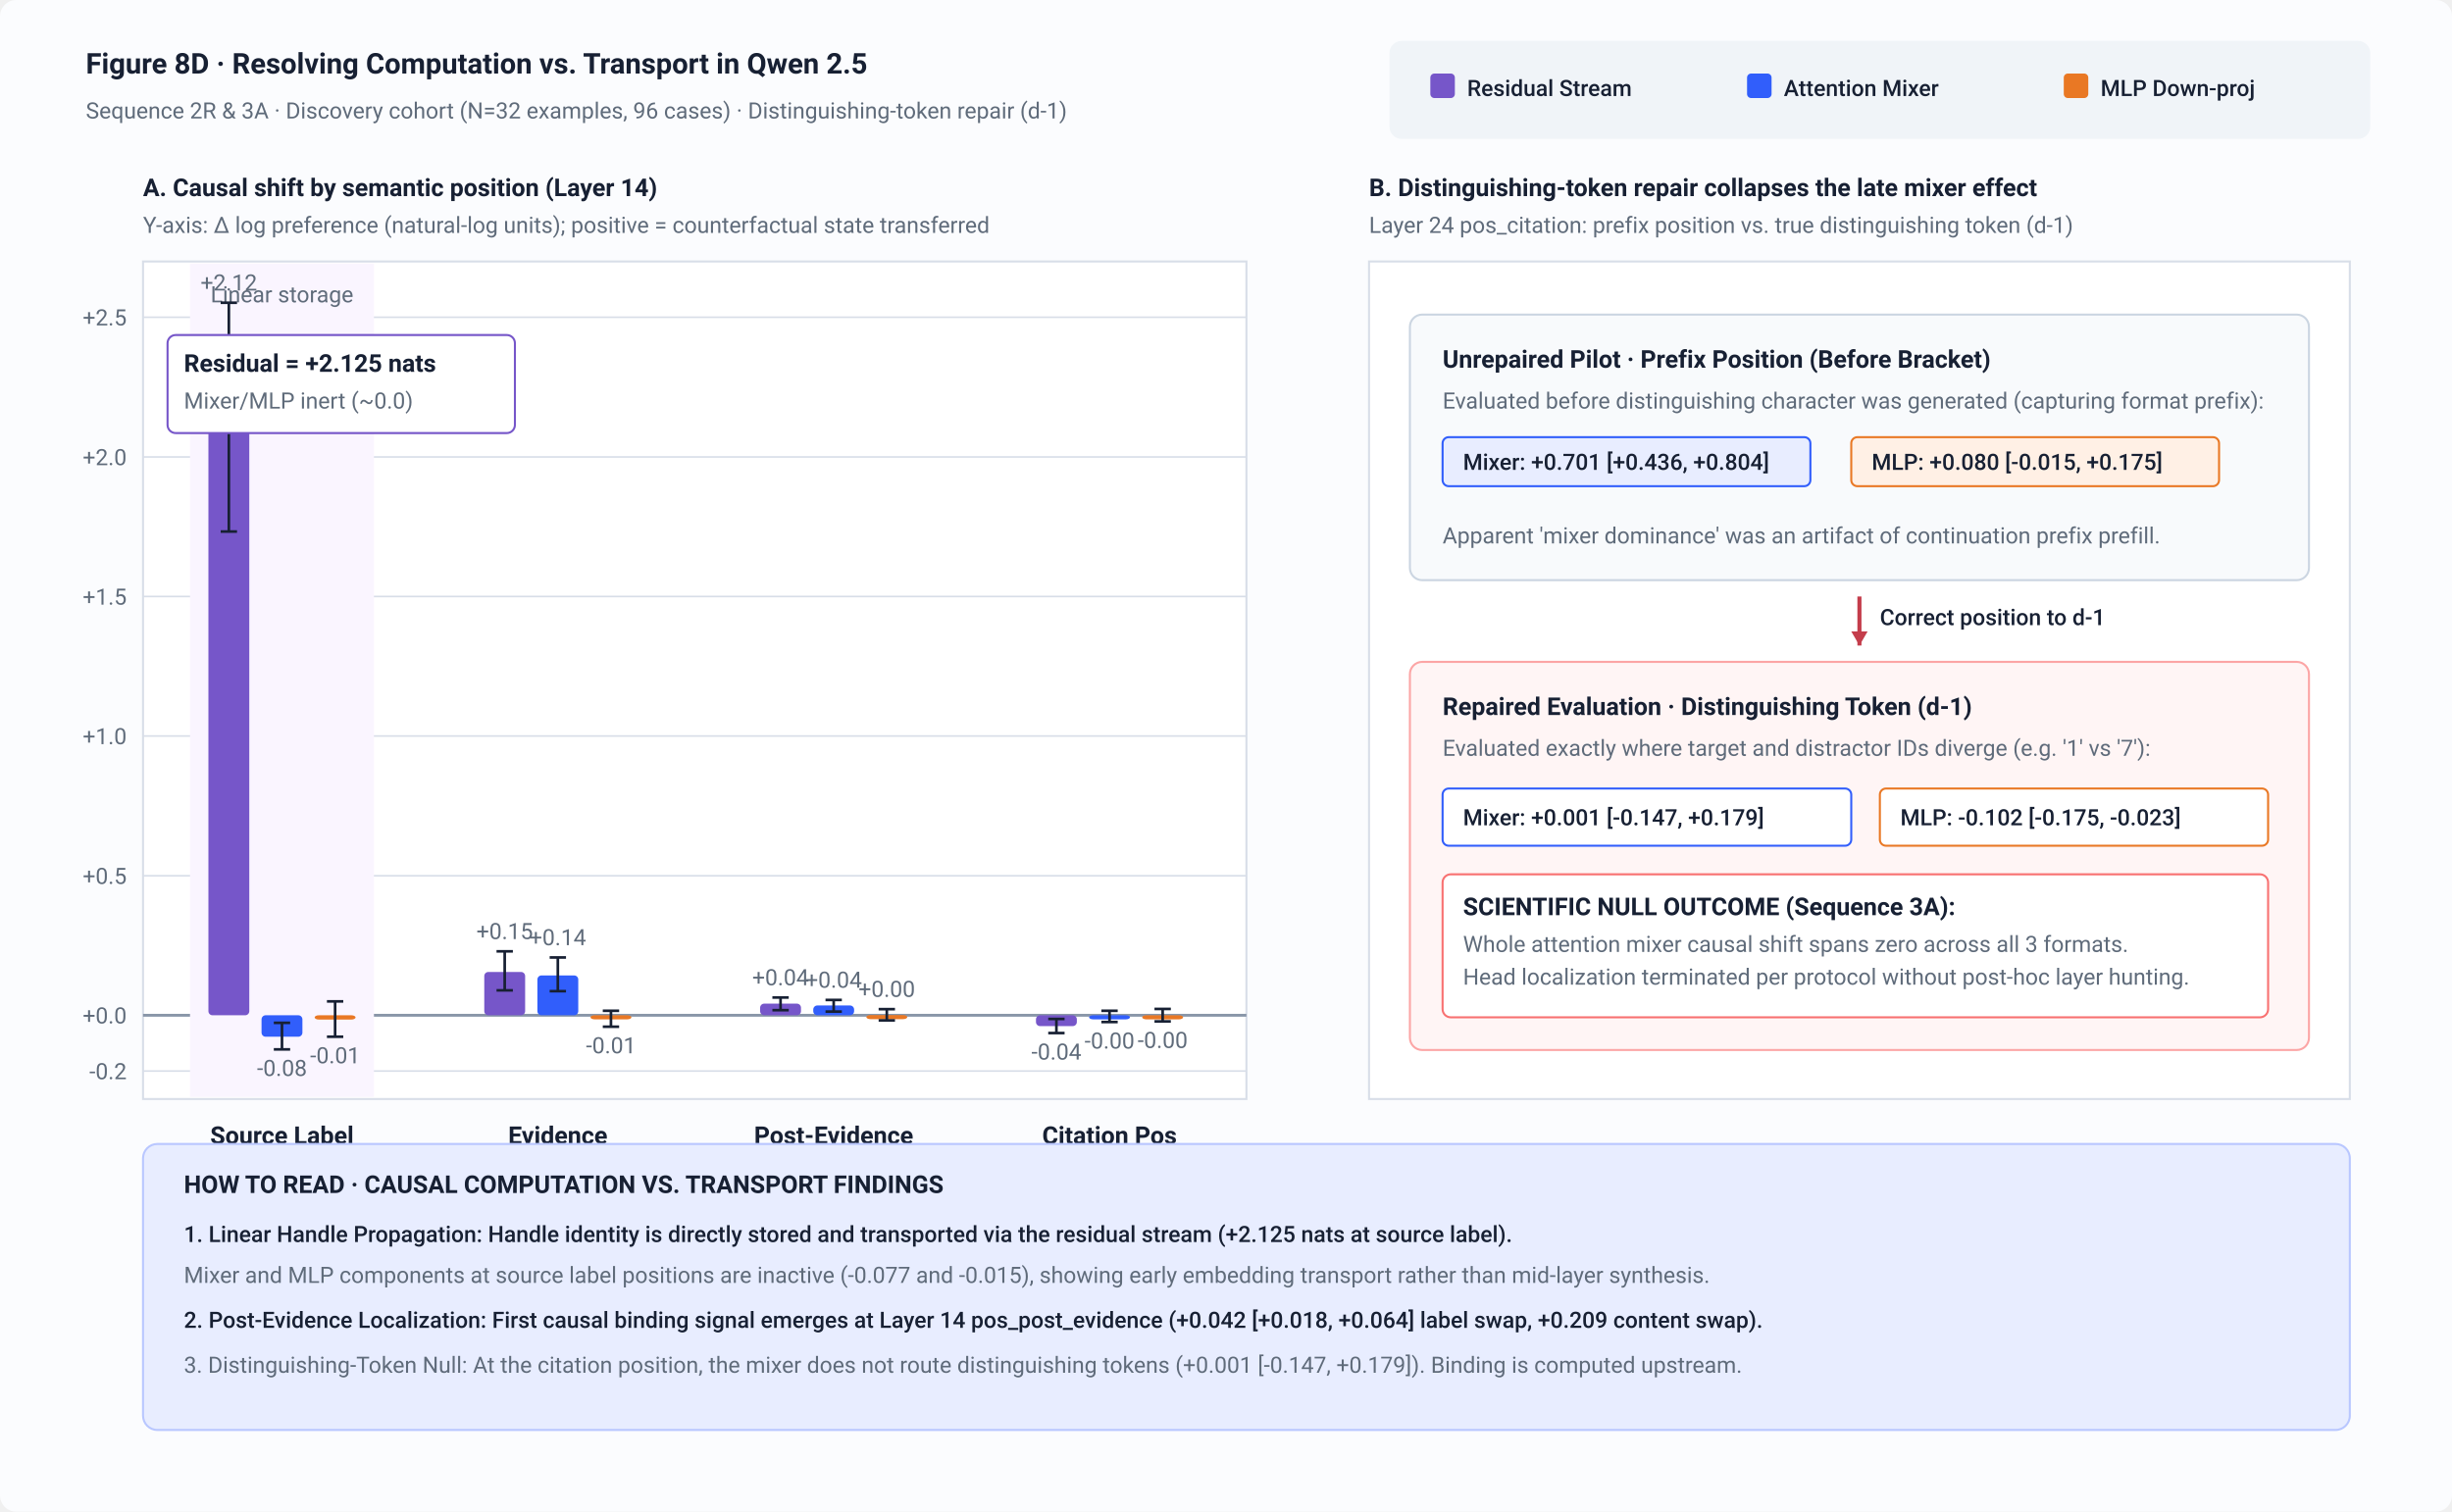
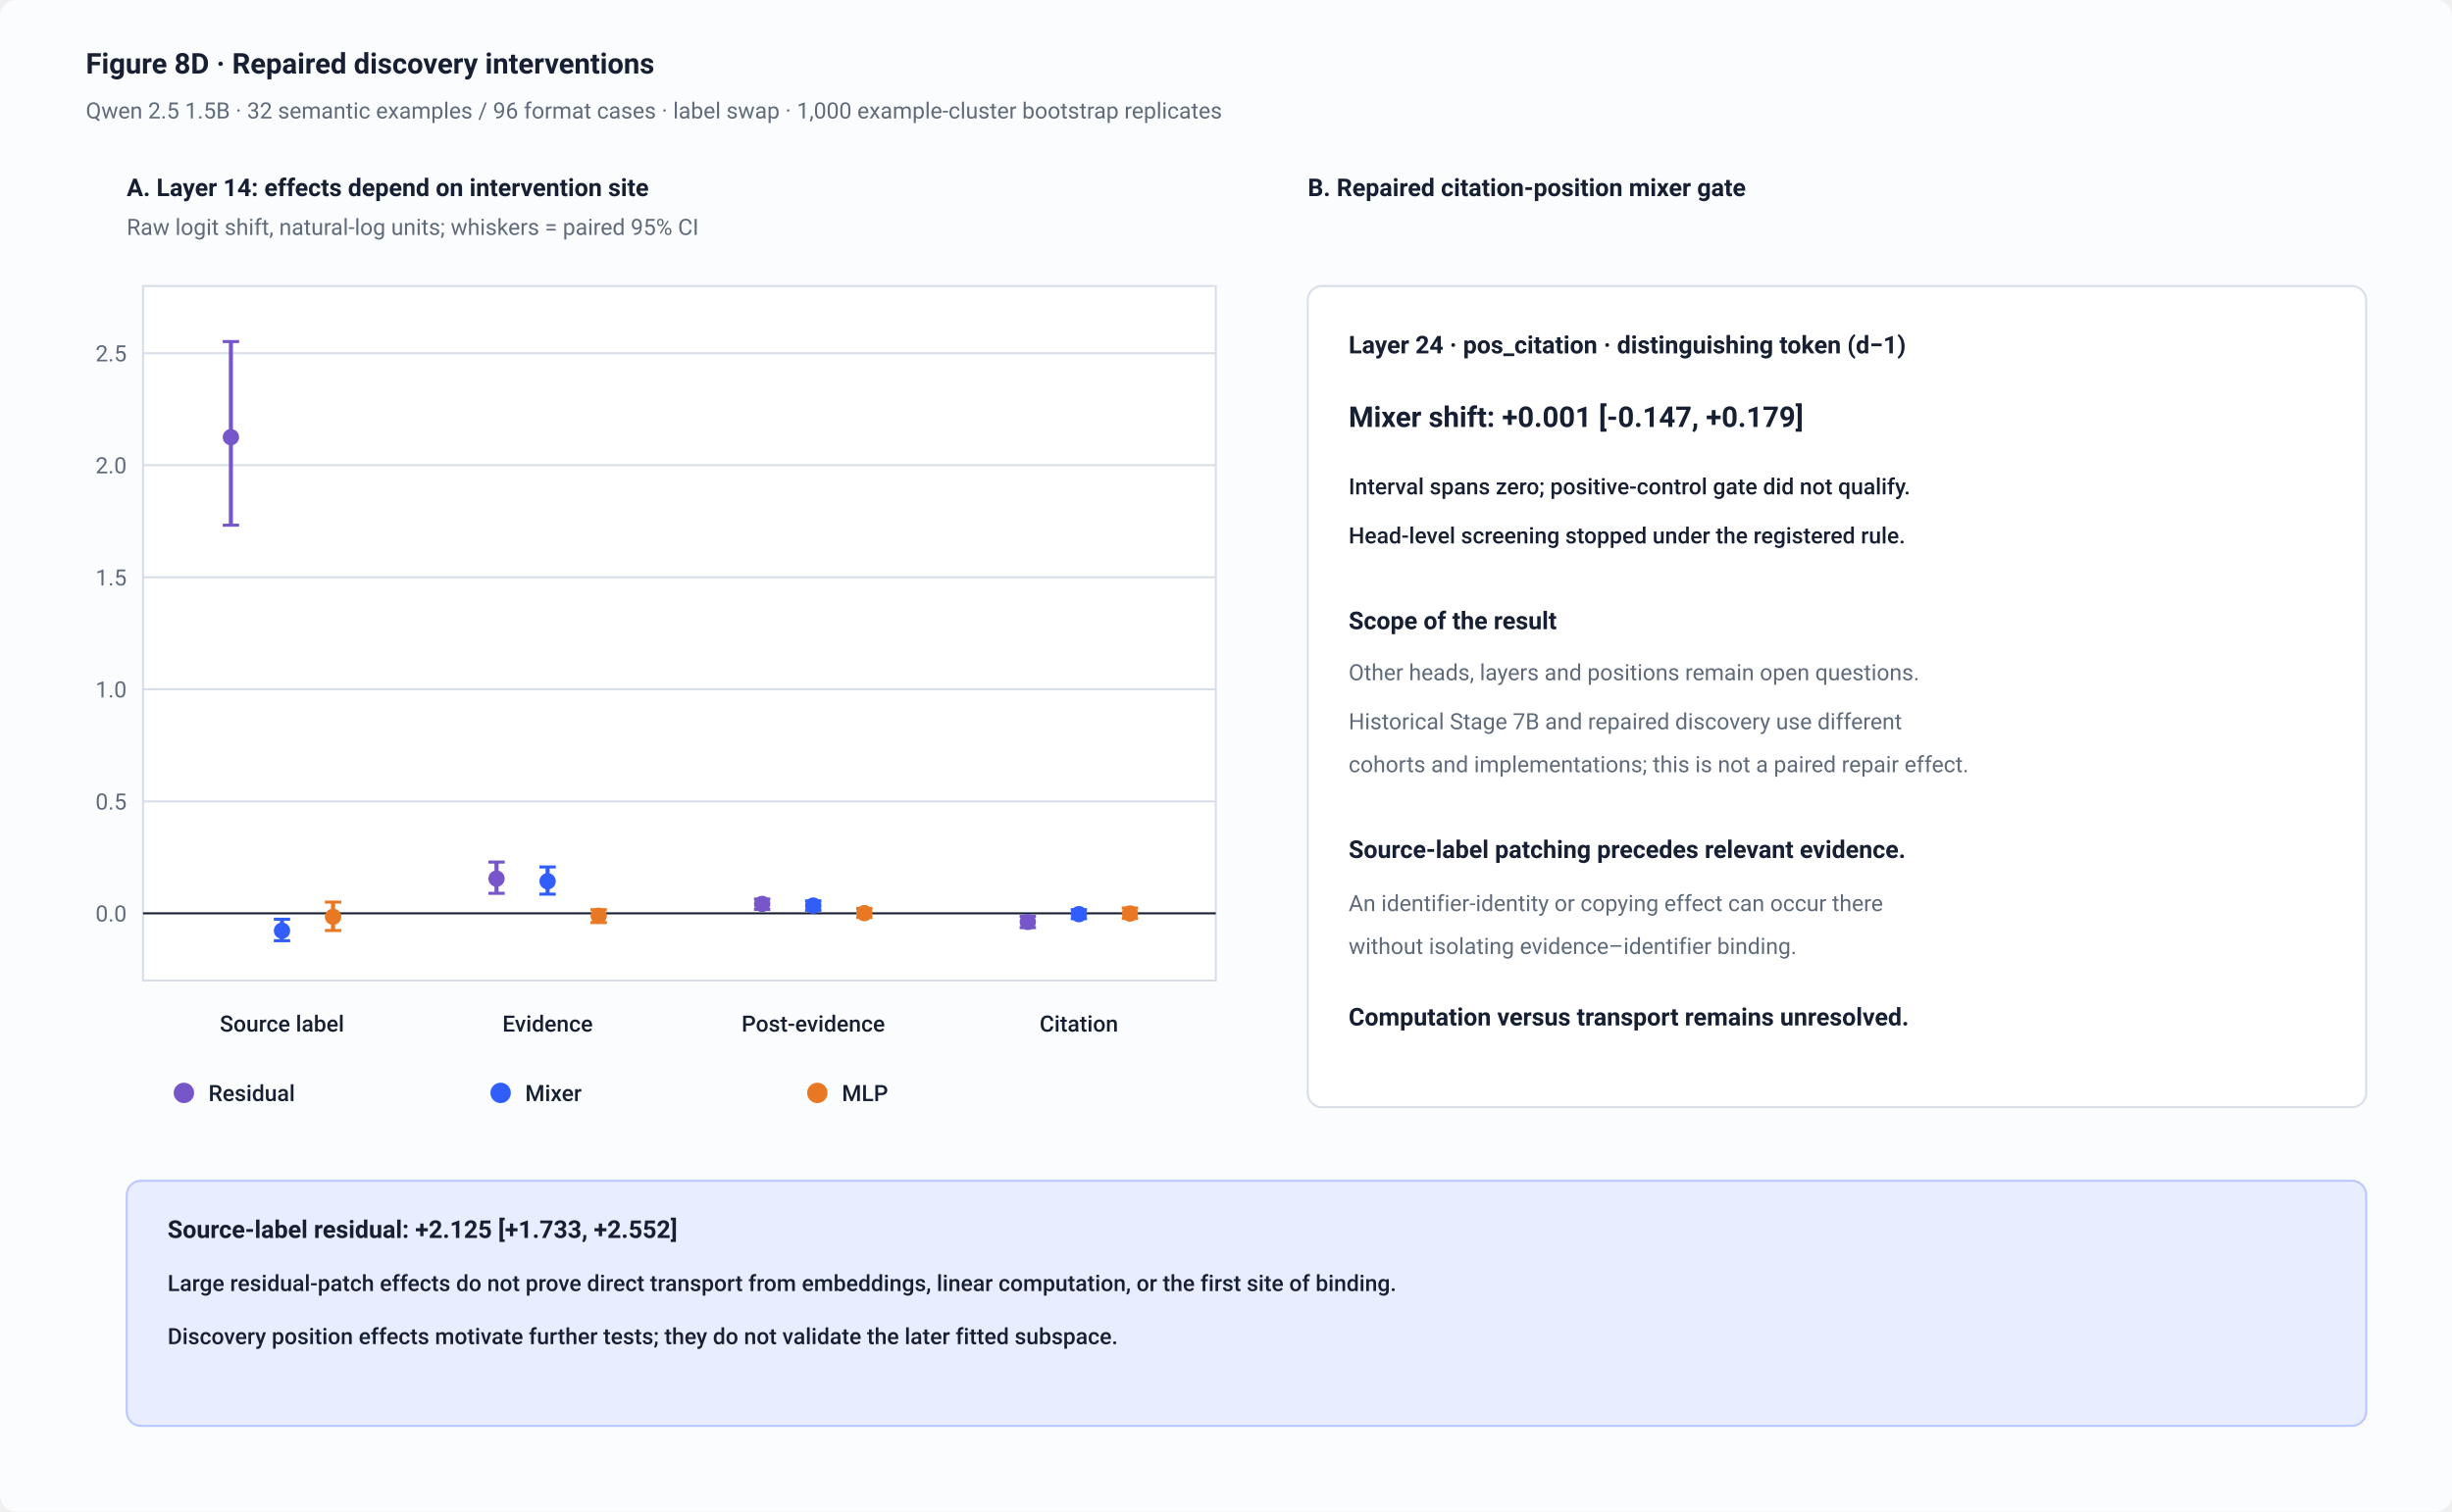
<svg xmlns="http://www.w3.org/2000/svg" viewBox="0 0 1200 740" role="img" aria-labelledby="title desc">
  <style>
text { font-family: -apple-system, BlinkMacSystemFont, "Segoe UI", Roboto, Helvetica, Arial, sans-serif; fill: #172033; }
.axis { stroke: #8c9ba5; stroke-width: 1.2; }
.grid { stroke: #d8dee8; stroke-width: 0.8; stroke-dasharray: 3 3; }
.muted { fill: #5f6b7a; font-size: 11px; }
.title { font-size: 14px; font-weight: 700; }
.label { font-size: 12px; font-weight: 600; }
.legend { font-size: 11px; font-weight: 500; }
</style>
  <rect width="1200" height="740" fill="#fbfcfe" rx="8" />
-   <text x="42.0" y="36.0" class="title">Figure 8D · Resolving Computation vs. Transport in Qwen 2.5</text>
-   <text x="42.0" y="58.0" class="muted">Sequence 2R &amp; 3A · Discovery cohort (N=32 examples, 96 cases) · Distinguishing-token repair (d-1)</text>
-   <rect x="680.0" y="20.0" width="480.0" height="48.0" fill="#f0f4f8" stroke="none" rx="6" />
-   <rect x="700.0" y="36.0" width="12.0" height="12.0" fill="#7656c9" stroke="none" rx="2" />
-   <text x="718.0" y="47.0" class="legend">Residual Stream</text>
-   <rect x="855.0" y="36.0" width="12.0" height="12.0" fill="#315efb" stroke="none" rx="2" />
-   <text x="873.0" y="47.0" class="legend">Attention Mixer</text>
-   <rect x="1010.0" y="36.0" width="12.0" height="12.0" fill="#e97824" stroke="none" rx="2" />
-   <text x="1028.0" y="47.0" class="legend">MLP Down-proj</text>
-   <text x="70.0" y="96.0" class="label">A. Causal shift by semantic position (Layer 14)</text>
-   <text x="70.0" y="114.0" class="muted">Y-axis: Δ log preference (natural-log units); positive = counterfactual state transferred</text>
-   <rect x="70.0" y="128.0" width="540.0" height="410.0" fill="#ffffff" stroke="#d8dee8" rx="0" />
-   <line x1="70.0" y1="524.3" x2="610.0" y2="524.3" stroke="#d8dee8" stroke-width="0.8" />
-   <text x="62.0" y="528.3" class="muted" text-anchor="end">-0.2</text>
-   <line x1="70.0" y1="497.0" x2="610.0" y2="497.0" stroke="#8996a8" stroke-width="1.4" />
-   <text x="62.0" y="501.0" class="muted" text-anchor="end">+0.0</text>
-   <line x1="70.0" y1="428.7" x2="610.0" y2="428.7" stroke="#d8dee8" stroke-width="0.8" />
-   <text x="62.0" y="432.7" class="muted" text-anchor="end">+0.5</text>
-   <line x1="70.0" y1="360.3" x2="610.0" y2="360.3" stroke="#d8dee8" stroke-width="0.8" />
-   <text x="62.0" y="364.3" class="muted" text-anchor="end">+1.0</text>
-   <line x1="70.0" y1="292.0" x2="610.0" y2="292.0" stroke="#d8dee8" stroke-width="0.8" />
-   <text x="62.0" y="296.0" class="muted" text-anchor="end">+1.5</text>
-   <line x1="70.0" y1="223.7" x2="610.0" y2="223.7" stroke="#d8dee8" stroke-width="0.8" />
-   <text x="62.0" y="227.7" class="muted" text-anchor="end">+2.0</text>
-   <line x1="70.0" y1="155.3" x2="610.0" y2="155.3" stroke="#d8dee8" stroke-width="0.8" />
-   <text x="62.0" y="159.3" class="muted" text-anchor="end">+2.5</text>
-   <rect x="93.0" y="129.0" width="90.0" height="408.0" fill="#faf5ff" stroke="none" rx="0" />
-   <text x="138.0" y="148.0" class="muted" text-anchor="middle" fill="#7656c9">Linear storage</text>
-   <rect x="102.0" y="206.6" width="20.0" height="290.4" fill="#7656c9" stroke="none" rx="2" />
-   <line x1="112.0" y1="148.2" x2="112.0" y2="260.2" stroke="#172033" stroke-width="1.3" />
-   <line x1="108.0" y1="148.2" x2="116.0" y2="148.2" stroke="#172033" stroke-width="1.3" />
-   <line x1="108.0" y1="260.2" x2="116.0" y2="260.2" stroke="#172033" stroke-width="1.3" />
-   <text x="112.0" y="142.2" class="muted" text-anchor="middle" fill="#7656c9">+2.12</text>
-   <rect x="128.0" y="497.0" width="20.0" height="10.5" fill="#315efb" stroke="none" rx="2" />
-   <line x1="138.0" y1="500.7" x2="138.0" y2="513.7" stroke="#172033" stroke-width="1.3" />
-   <line x1="134.0" y1="500.7" x2="142.0" y2="500.7" stroke="#172033" stroke-width="1.3" />
-   <line x1="134.0" y1="513.7" x2="142.0" y2="513.7" stroke="#172033" stroke-width="1.3" />
-   <text x="138.0" y="526.7" class="muted" text-anchor="middle" fill="#315efb">-0.08</text>
-   <rect x="154.0" y="497.0" width="20.0" height="2.1" fill="#e97824" stroke="none" rx="2" />
-   <line x1="164.0" y1="490.2" x2="164.0" y2="507.5" stroke="#172033" stroke-width="1.3" />
-   <line x1="160.0" y1="490.2" x2="168.0" y2="490.2" stroke="#172033" stroke-width="1.3" />
-   <line x1="160.0" y1="507.5" x2="168.0" y2="507.5" stroke="#172033" stroke-width="1.3" />
-   <text x="164.0" y="520.5" class="muted" text-anchor="middle" fill="#e97824">-0.01</text>
-   <text x="138.0" y="560.0" class="label" text-anchor="middle">Source Label</text>
-   <rect x="237.0" y="475.8" width="20.0" height="21.2" fill="#7656c9" stroke="none" rx="2" />
-   <line x1="247.0" y1="465.7" x2="247.0" y2="484.8" stroke="#172033" stroke-width="1.3" />
-   <line x1="243.0" y1="465.7" x2="251.0" y2="465.7" stroke="#172033" stroke-width="1.3" />
-   <line x1="243.0" y1="484.8" x2="251.0" y2="484.8" stroke="#172033" stroke-width="1.3" />
-   <text x="247.0" y="459.7" class="muted" text-anchor="middle" fill="#7656c9">+0.15</text>
-   <rect x="263.0" y="477.5" width="20.0" height="19.5" fill="#315efb" stroke="none" rx="2" />
-   <line x1="273.0" y1="468.7" x2="273.0" y2="485.2" stroke="#172033" stroke-width="1.3" />
-   <line x1="269.0" y1="468.7" x2="277.0" y2="468.7" stroke="#172033" stroke-width="1.3" />
-   <line x1="269.0" y1="485.2" x2="277.0" y2="485.2" stroke="#172033" stroke-width="1.3" />
-   <text x="273.0" y="462.7" class="muted" text-anchor="middle" fill="#315efb">+0.14</text>
-   <rect x="289.0" y="497.0" width="20.0" height="2.0" fill="#e97824" stroke="none" rx="2" />
-   <line x1="299.0" y1="494.8" x2="299.0" y2="502.6" stroke="#172033" stroke-width="1.3" />
-   <line x1="295.0" y1="494.8" x2="303.0" y2="494.8" stroke="#172033" stroke-width="1.3" />
-   <line x1="295.0" y1="502.6" x2="303.0" y2="502.6" stroke="#172033" stroke-width="1.3" />
-   <text x="299.0" y="515.6" class="muted" text-anchor="middle" fill="#e97824">-0.01</text>
-   <text x="273.0" y="560.0" class="label" text-anchor="middle">Evidence</text>
-   <rect x="372.0" y="491.3" width="20.0" height="5.7" fill="#7656c9" stroke="none" rx="2" />
-   <line x1="382.0" y1="488.3" x2="382.0" y2="494.5" stroke="#172033" stroke-width="1.3" />
-   <line x1="378.0" y1="488.3" x2="386.0" y2="488.3" stroke="#172033" stroke-width="1.3" />
-   <line x1="378.0" y1="494.5" x2="386.0" y2="494.5" stroke="#172033" stroke-width="1.3" />
-   <text x="382.0" y="482.3" class="muted" text-anchor="middle" fill="#7656c9">+0.04</text>
-   <rect x="398.0" y="492.2" width="20.0" height="4.8" fill="#315efb" stroke="none" rx="2" />
-   <line x1="408.0" y1="489.5" x2="408.0" y2="495.2" stroke="#172033" stroke-width="1.3" />
-   <line x1="404.0" y1="489.5" x2="412.0" y2="489.5" stroke="#172033" stroke-width="1.3" />
-   <line x1="404.0" y1="495.2" x2="412.0" y2="495.2" stroke="#172033" stroke-width="1.3" />
-   <text x="408.0" y="483.5" class="muted" text-anchor="middle" fill="#315efb">+0.04</text>
-   <rect x="424.0" y="496.9" width="20.0" height="2.0" fill="#e97824" stroke="none" rx="2" />
-   <line x1="434.0" y1="494.0" x2="434.0" y2="499.5" stroke="#172033" stroke-width="1.3" />
-   <line x1="430.0" y1="494.0" x2="438.0" y2="494.0" stroke="#172033" stroke-width="1.3" />
-   <line x1="430.0" y1="499.5" x2="438.0" y2="499.5" stroke="#172033" stroke-width="1.3" />
-   <text x="434.0" y="488.0" class="muted" text-anchor="middle" fill="#e97824">+0.00</text>
-   <text x="408.0" y="560.0" class="label" text-anchor="middle">Post-Evidence</text>
-   <rect x="507.0" y="497.0" width="20.0" height="5.3" fill="#7656c9" stroke="none" rx="2" />
-   <line x1="517.0" y1="498.8" x2="517.0" y2="505.7" stroke="#172033" stroke-width="1.3" />
-   <line x1="513.0" y1="498.8" x2="521.0" y2="498.8" stroke="#172033" stroke-width="1.3" />
-   <line x1="513.0" y1="505.7" x2="521.0" y2="505.7" stroke="#172033" stroke-width="1.3" />
-   <text x="517.0" y="518.7" class="muted" text-anchor="middle" fill="#7656c9">-0.04</text>
-   <rect x="533.0" y="497.0" width="20.0" height="2.0" fill="#315efb" stroke="none" rx="2" />
-   <line x1="543.0" y1="494.8" x2="543.0" y2="500.3" stroke="#172033" stroke-width="1.3" />
-   <line x1="539.0" y1="494.8" x2="547.0" y2="494.8" stroke="#172033" stroke-width="1.3" />
-   <line x1="539.0" y1="500.3" x2="547.0" y2="500.3" stroke="#172033" stroke-width="1.3" />
-   <text x="543.0" y="513.3" class="muted" text-anchor="middle" fill="#315efb">-0.00</text>
-   <rect x="559.0" y="497.0" width="20.0" height="2.0" fill="#e97824" stroke="none" rx="2" />
-   <line x1="569.0" y1="493.9" x2="569.0" y2="500.0" stroke="#172033" stroke-width="1.3" />
-   <line x1="565.0" y1="493.9" x2="573.0" y2="493.9" stroke="#172033" stroke-width="1.3" />
-   <line x1="565.0" y1="500.0" x2="573.0" y2="500.0" stroke="#172033" stroke-width="1.3" />
-   <text x="569.0" y="513.0" class="muted" text-anchor="middle" fill="#e97824">-0.00</text>
-   <text x="543.0" y="560.0" class="label" text-anchor="middle">Citation Pos</text>
-   <rect x="82.0" y="164.0" width="170.0" height="48.0" fill="#ffffff" stroke="#7656c9" rx="4" />
-   <text x="90.0" y="182.0" class="label" fill="#7656c9">Residual = +2.125 nats</text>
-   <text x="90.0" y="200.0" class="muted">Mixer/MLP inert (~0.0)</text>
-   <text x="670.0" y="96.0" class="label">B. Distinguishing-token repair collapses the late mixer effect</text>
-   <text x="670.0" y="114.0" class="muted">Layer 24 pos_citation: prefix position vs. true distinguishing token (d-1)</text>
-   <rect x="670.0" y="128.0" width="480.0" height="410.0" fill="#ffffff" stroke="#d8dee8" rx="0" />
-   <rect x="690.0" y="154.0" width="440.0" height="130.0" fill="#f8fafc" stroke="#cbd5e1" rx="6" />
-   <text x="706.0" y="180.0" class="label" fill="#5f6b7a">Unrepaired Pilot · Prefix Position (Before Bracket)</text>
-   <text x="706.0" y="200.0" class="muted">Evaluated before distinguishing character was generated (capturing format prefix):</text>
-   <rect x="706.0" y="214.0" width="180.0" height="24.0" fill="#e8edff" stroke="#315efb" rx="3" />
-   <text x="716.0" y="230.0" class="legend" fill="#315efb">Mixer: +0.701 [+0.436, +0.804]</text>
-   <rect x="906.0" y="214.0" width="180.0" height="24.0" fill="#fff0e5" stroke="#e97824" rx="3" />
-   <text x="916.0" y="230.0" class="legend" fill="#e97824">MLP: +0.080 [-0.015, +0.175]</text>
-   <text x="706.0" y="266.0" class="muted">Apparent 'mixer dominance' was an artifact of continuation prefix prefill.</text>
-   <line x1="910.0" y1="292.0" x2="910.0" y2="316.0" stroke="#c43d4b" stroke-width="2.0" />
-   <polygon points="910.0,316.0 906.0,309.1 914.0,309.1" fill="#c43d4b" stroke="none" stroke-width="1" />
-   <text x="920.0" y="306.0" class="legend" fill="#c43d4b">Correct position to d-1</text>
-   <rect x="690.0" y="324.0" width="440.0" height="190.0" fill="#fff5f5" stroke="#fca5a5" rx="6" />
-   <text x="706.0" y="350.0" class="label" fill="#c43d4b">Repaired Evaluation · Distinguishing Token (d-1)</text>
-   <text x="706.0" y="370.0" class="muted">Evaluated exactly where target and distractor IDs diverge (e.g. '1' vs '7'):</text>
-   <rect x="706.0" y="386.0" width="200.0" height="28.0" fill="#ffffff" stroke="#315efb" rx="3" />
-   <text x="716.0" y="404.0" class="legend" fill="#315efb">Mixer: +0.001 [-0.147, +0.179]</text>
-   <rect x="920.0" y="386.0" width="190.0" height="28.0" fill="#ffffff" stroke="#e97824" rx="3" />
-   <text x="930.0" y="404.0" class="legend" fill="#e97824">MLP: -0.102 [-0.175, -0.023]</text>
-   <rect x="706.0" y="428.0" width="404.0" height="70.0" fill="#ffffff" stroke="#f87171" rx="4" />
-   <text x="716.0" y="448.0" class="label" fill="#c43d4b">SCIENTIFIC NULL OUTCOME (Sequence 3A):</text>
-   <text x="716.0" y="466.0" class="muted">Whole attention mixer causal shift spans zero across all 3 formats.</text>
-   <text x="716.0" y="482.0" class="muted">Head localization terminated per protocol without post-hoc layer hunting.</text>
-   <rect x="70.0" y="560.0" width="1080.0" height="140.0" fill="#e8edff" stroke="#b9c7ff" rx="7" />
-   <text x="90.0" y="584.0" class="label" fill="#315efb">HOW TO READ · CAUSAL COMPUTATION VS. TRANSPORT FINDINGS</text>
-   <text x="90.0" y="608.0" class="legend">1. Linear Handle Propagation: Handle identity is directly stored and transported via the residual stream (+2.125 nats at source label).</text>
-   <text x="90.0" y="628.0" class="muted">   Mixer and MLP components at source label positions are inactive (-0.077 and -0.015), showing early embedding transport rather than mid-layer synthesis.</text>
-   <text x="90.0" y="650.0" class="legend">2. Post-Evidence Localization: First causal binding signal emerges at Layer 14 pos_post_evidence (+0.042 [+0.018, +0.064] label swap, +0.209 content swap).</text>
-   <text x="90.0" y="672.0" class="muted">3. Distinguishing-Token Null: At the citation position, the mixer does not route distinguishing tokens (+0.001 [-0.147, +0.179]). Binding is computed upstream.</text>
+   <text x="42.0" y="36.0" class="title">Figure 8D · Repaired discovery interventions</text>
+   <text x="42.0" y="58.0" class="muted">Qwen 2.5 1.5B · 32 semantic examples / 96 format cases · label swap · 1,000 example-cluster bootstrap replicates</text>
+   <text x="62.0" y="96.0" class="label">A. Layer 14: effects depend on intervention site</text>
+   <text x="62.0" y="115.0" class="muted">Raw logit shift, natural-log units; whiskers = paired 95% CI</text>
+   <rect x="70.0" y="140.0" width="525.0" height="340.0" fill="#ffffff" stroke="#d8dee8" rx="0" />
+   <line x1="70.0" y1="447.1" x2="595.0" y2="447.1" stroke="#172033" stroke-width="1" />
+   <text x="62.0" y="451.1" class="muted" text-anchor="end">0.0</text>
+   <line x1="70.0" y1="392.3" x2="595.0" y2="392.3" stroke="#d8dee8" stroke-width="1" />
+   <text x="62.0" y="396.3" class="muted" text-anchor="end">0.5</text>
+   <line x1="70.0" y1="337.4" x2="595.0" y2="337.4" stroke="#d8dee8" stroke-width="1" />
+   <text x="62.0" y="341.4" class="muted" text-anchor="end">1.0</text>
+   <line x1="70.0" y1="282.6" x2="595.0" y2="282.6" stroke="#d8dee8" stroke-width="1" />
+   <text x="62.0" y="286.6" class="muted" text-anchor="end">1.5</text>
+   <line x1="70.0" y1="227.7" x2="595.0" y2="227.7" stroke="#d8dee8" stroke-width="1" />
+   <text x="62.0" y="231.7" class="muted" text-anchor="end">2.0</text>
+   <line x1="70.0" y1="172.9" x2="595.0" y2="172.9" stroke="#d8dee8" stroke-width="1" />
+   <text x="62.0" y="176.9" class="muted" text-anchor="end">2.5</text>
+   <circle cx="90.0" cy="535.0" r="5.0" fill="#7656c9" stroke="none" stroke-width="1" />
+   <text x="102.0" y="539.0" class="legend">Residual</text>
+   <circle cx="245.0" cy="535.0" r="5.0" fill="#315efb" stroke="none" stroke-width="1" />
+   <text x="257.0" y="539.0" class="legend">Mixer</text>
+   <circle cx="400.0" cy="535.0" r="5.0" fill="#e97824" stroke="none" stroke-width="1" />
+   <text x="412.0" y="539.0" class="legend">MLP</text>
+   <line x1="113.0" y1="257.1" x2="113.0" y2="167.2" stroke="#7656c9" stroke-width="2" />
+   <line x1="109.0" y1="257.1" x2="117.0" y2="257.1" stroke="#7656c9" stroke-width="1.5" />
+   <line x1="109.0" y1="167.2" x2="117.0" y2="167.2" stroke="#7656c9" stroke-width="1.5" />
+   <circle cx="113.0" cy="214.0" r="4.0" fill="#7656c9" stroke="none" stroke-width="1" />
+   <line x1="138.0" y1="460.5" x2="138.0" y2="450.0" stroke="#315efb" stroke-width="2" />
+   <line x1="134.0" y1="460.5" x2="142.0" y2="460.5" stroke="#315efb" stroke-width="1.5" />
+   <line x1="134.0" y1="450.0" x2="142.0" y2="450.0" stroke="#315efb" stroke-width="1.5" />
+   <circle cx="138.0" cy="455.6" r="4.0" fill="#315efb" stroke="none" stroke-width="1" />
+   <line x1="163.0" y1="455.5" x2="163.0" y2="441.6" stroke="#e97824" stroke-width="2" />
+   <line x1="159.0" y1="455.5" x2="167.0" y2="455.5" stroke="#e97824" stroke-width="1.5" />
+   <line x1="159.0" y1="441.6" x2="167.0" y2="441.6" stroke="#e97824" stroke-width="1.5" />
+   <circle cx="163.0" cy="448.8" r="4.0" fill="#e97824" stroke="none" stroke-width="1" />
+   <text x="138.0" y="505.0" class="legend" text-anchor="middle">Source label</text>
+   <line x1="243.0" y1="437.3" x2="243.0" y2="422.0" stroke="#7656c9" stroke-width="2" />
+   <line x1="239.0" y1="437.3" x2="247.0" y2="437.3" stroke="#7656c9" stroke-width="1.5" />
+   <line x1="239.0" y1="422.0" x2="247.0" y2="422.0" stroke="#7656c9" stroke-width="1.5" />
+   <circle cx="243.0" cy="430.1" r="4.0" fill="#7656c9" stroke="none" stroke-width="1" />
+   <line x1="268.0" y1="437.7" x2="268.0" y2="424.4" stroke="#315efb" stroke-width="2" />
+   <line x1="264.0" y1="437.7" x2="272.0" y2="437.7" stroke="#315efb" stroke-width="1.5" />
+   <line x1="264.0" y1="424.4" x2="272.0" y2="424.4" stroke="#315efb" stroke-width="1.5" />
+   <circle cx="268.0" cy="431.4" r="4.0" fill="#315efb" stroke="none" stroke-width="1" />
+   <line x1="293.0" y1="451.6" x2="293.0" y2="445.3" stroke="#e97824" stroke-width="2" />
+   <line x1="289.0" y1="451.6" x2="297.0" y2="451.6" stroke="#e97824" stroke-width="1.5" />
+   <line x1="289.0" y1="445.3" x2="297.0" y2="445.3" stroke="#e97824" stroke-width="1.5" />
+   <circle cx="293.0" cy="448.3" r="4.0" fill="#e97824" stroke="none" stroke-width="1" />
+   <text x="268.0" y="505.0" class="legend" text-anchor="middle">Evidence</text>
+   <line x1="373.0" y1="445.2" x2="373.0" y2="440.1" stroke="#7656c9" stroke-width="2" />
+   <line x1="369.0" y1="445.2" x2="377.0" y2="445.2" stroke="#7656c9" stroke-width="1.5" />
+   <line x1="369.0" y1="440.1" x2="377.0" y2="440.1" stroke="#7656c9" stroke-width="1.5" />
+   <circle cx="373.0" cy="442.5" r="4.0" fill="#7656c9" stroke="none" stroke-width="1" />
+   <line x1="398.0" y1="445.6" x2="398.0" y2="441.0" stroke="#315efb" stroke-width="2" />
+   <line x1="394.0" y1="445.6" x2="402.0" y2="445.6" stroke="#315efb" stroke-width="1.5" />
+   <line x1="394.0" y1="441.0" x2="402.0" y2="441.0" stroke="#315efb" stroke-width="1.5" />
+   <circle cx="398.0" cy="443.3" r="4.0" fill="#315efb" stroke="none" stroke-width="1" />
+   <line x1="423.0" y1="449.1" x2="423.0" y2="444.7" stroke="#e97824" stroke-width="2" />
+   <line x1="419.0" y1="449.1" x2="427.0" y2="449.1" stroke="#e97824" stroke-width="1.5" />
+   <line x1="419.0" y1="444.7" x2="427.0" y2="444.7" stroke="#e97824" stroke-width="1.5" />
+   <circle cx="423.0" cy="447.0" r="4.0" fill="#e97824" stroke="none" stroke-width="1" />
+   <text x="398.0" y="505.0" class="legend" text-anchor="middle">Post-evidence</text>
+   <line x1="503.0" y1="454.1" x2="503.0" y2="448.6" stroke="#7656c9" stroke-width="2" />
+   <line x1="499.0" y1="454.1" x2="507.0" y2="454.1" stroke="#7656c9" stroke-width="1.5" />
+   <line x1="499.0" y1="448.6" x2="507.0" y2="448.6" stroke="#7656c9" stroke-width="1.5" />
+   <circle cx="503.0" cy="451.3" r="4.0" fill="#7656c9" stroke="none" stroke-width="1" />
+   <line x1="528.0" y1="449.7" x2="528.0" y2="445.3" stroke="#315efb" stroke-width="2" />
+   <line x1="524.0" y1="449.7" x2="532.0" y2="449.7" stroke="#315efb" stroke-width="1.5" />
+   <line x1="524.0" y1="445.3" x2="532.0" y2="445.3" stroke="#315efb" stroke-width="1.5" />
+   <circle cx="528.0" cy="447.5" r="4.0" fill="#315efb" stroke="none" stroke-width="1" />
+   <line x1="553.0" y1="449.6" x2="553.0" y2="444.5" stroke="#e97824" stroke-width="2" />
+   <line x1="549.0" y1="449.6" x2="557.0" y2="449.6" stroke="#e97824" stroke-width="1.5" />
+   <line x1="549.0" y1="444.5" x2="557.0" y2="444.5" stroke="#e97824" stroke-width="1.5" />
+   <circle cx="553.0" cy="447.2" r="4.0" fill="#e97824" stroke="none" stroke-width="1" />
+   <text x="528.0" y="505.0" class="legend" text-anchor="middle">Citation</text>
+   <text x="640.0" y="96.0" class="label">B. Repaired citation-position mixer gate</text>
+   <rect x="640.0" y="140.0" width="518.0" height="402.0" fill="#ffffff" stroke="#d8dee8" rx="7" />
+   <text x="660.0" y="173.0" class="label">Layer 24 · pos_citation · distinguishing token (d−1)</text>
+   <text x="660.0" y="209.0" class="title">Mixer shift: +0.001 [-0.147, +0.179]</text>
+   <text x="660.0" y="242.0" class="legend">Interval spans zero; positive-control gate did not qualify.</text>
+   <text x="660.0" y="266.0" class="legend">Head-level screening stopped under the registered rule.</text>
+   <text x="660.0" y="308.0" class="label">Scope of the result</text>
+   <text x="660.0" y="333.0" class="muted">Other heads, layers and positions remain open questions.</text>
+   <text x="660.0" y="357.0" class="muted">Historical Stage 7B and repaired discovery use different</text>
+   <text x="660.0" y="378.0" class="muted">cohorts and implementations; this is not a paired repair effect.</text>
+   <text x="660.0" y="420.0" class="label">Source-label patching precedes relevant evidence.</text>
+   <text x="660.0" y="446.0" class="muted">An identifier-identity or copying effect can occur there</text>
+   <text x="660.0" y="467.0" class="muted">without isolating evidence–identifier binding.</text>
+   <text x="660.0" y="502.0" class="label">Computation versus transport remains unresolved.</text>
+   <rect x="62.0" y="578.0" width="1096.0" height="120.0" fill="#e8edff" stroke="#b9c7ff" rx="7" />
+   <text x="82.0" y="606.0" class="label">Source-label residual: +2.125 [+1.733, +2.552]</text>
+   <text x="82.0" y="632.0" class="legend">Large residual-patch effects do not prove direct transport from embeddings, linear computation, or the first site of binding.</text>
+   <text x="82.0" y="658.0" class="legend">Discovery position effects motivate further tests; they do not validate the later fitted subspace.</text>
</svg>
